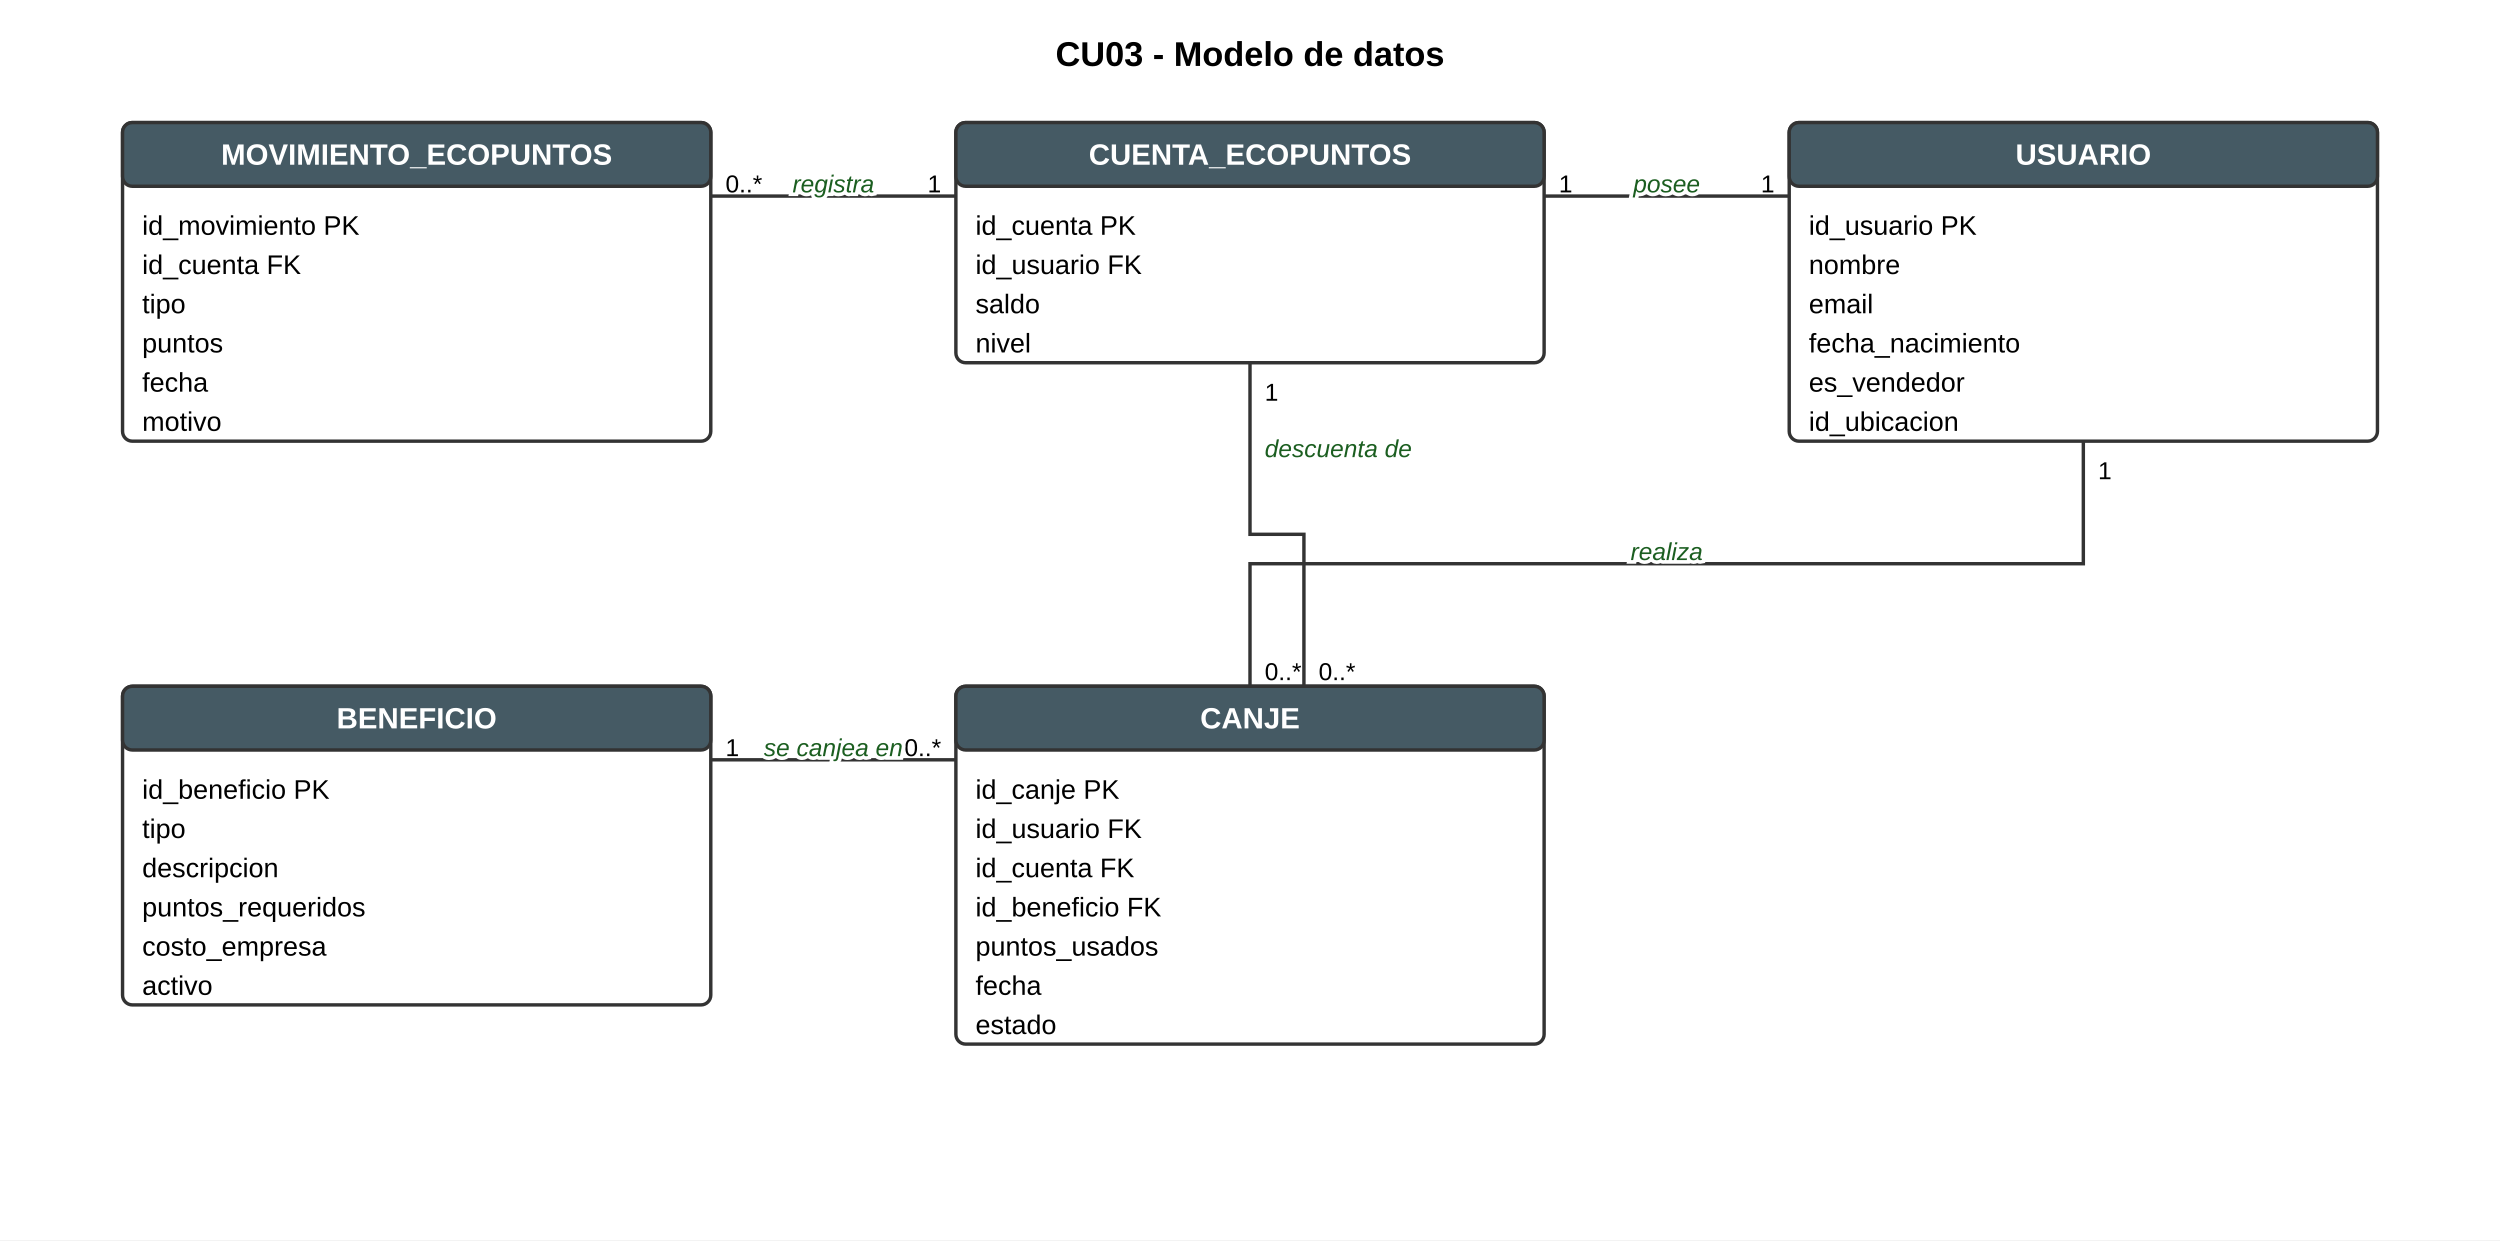
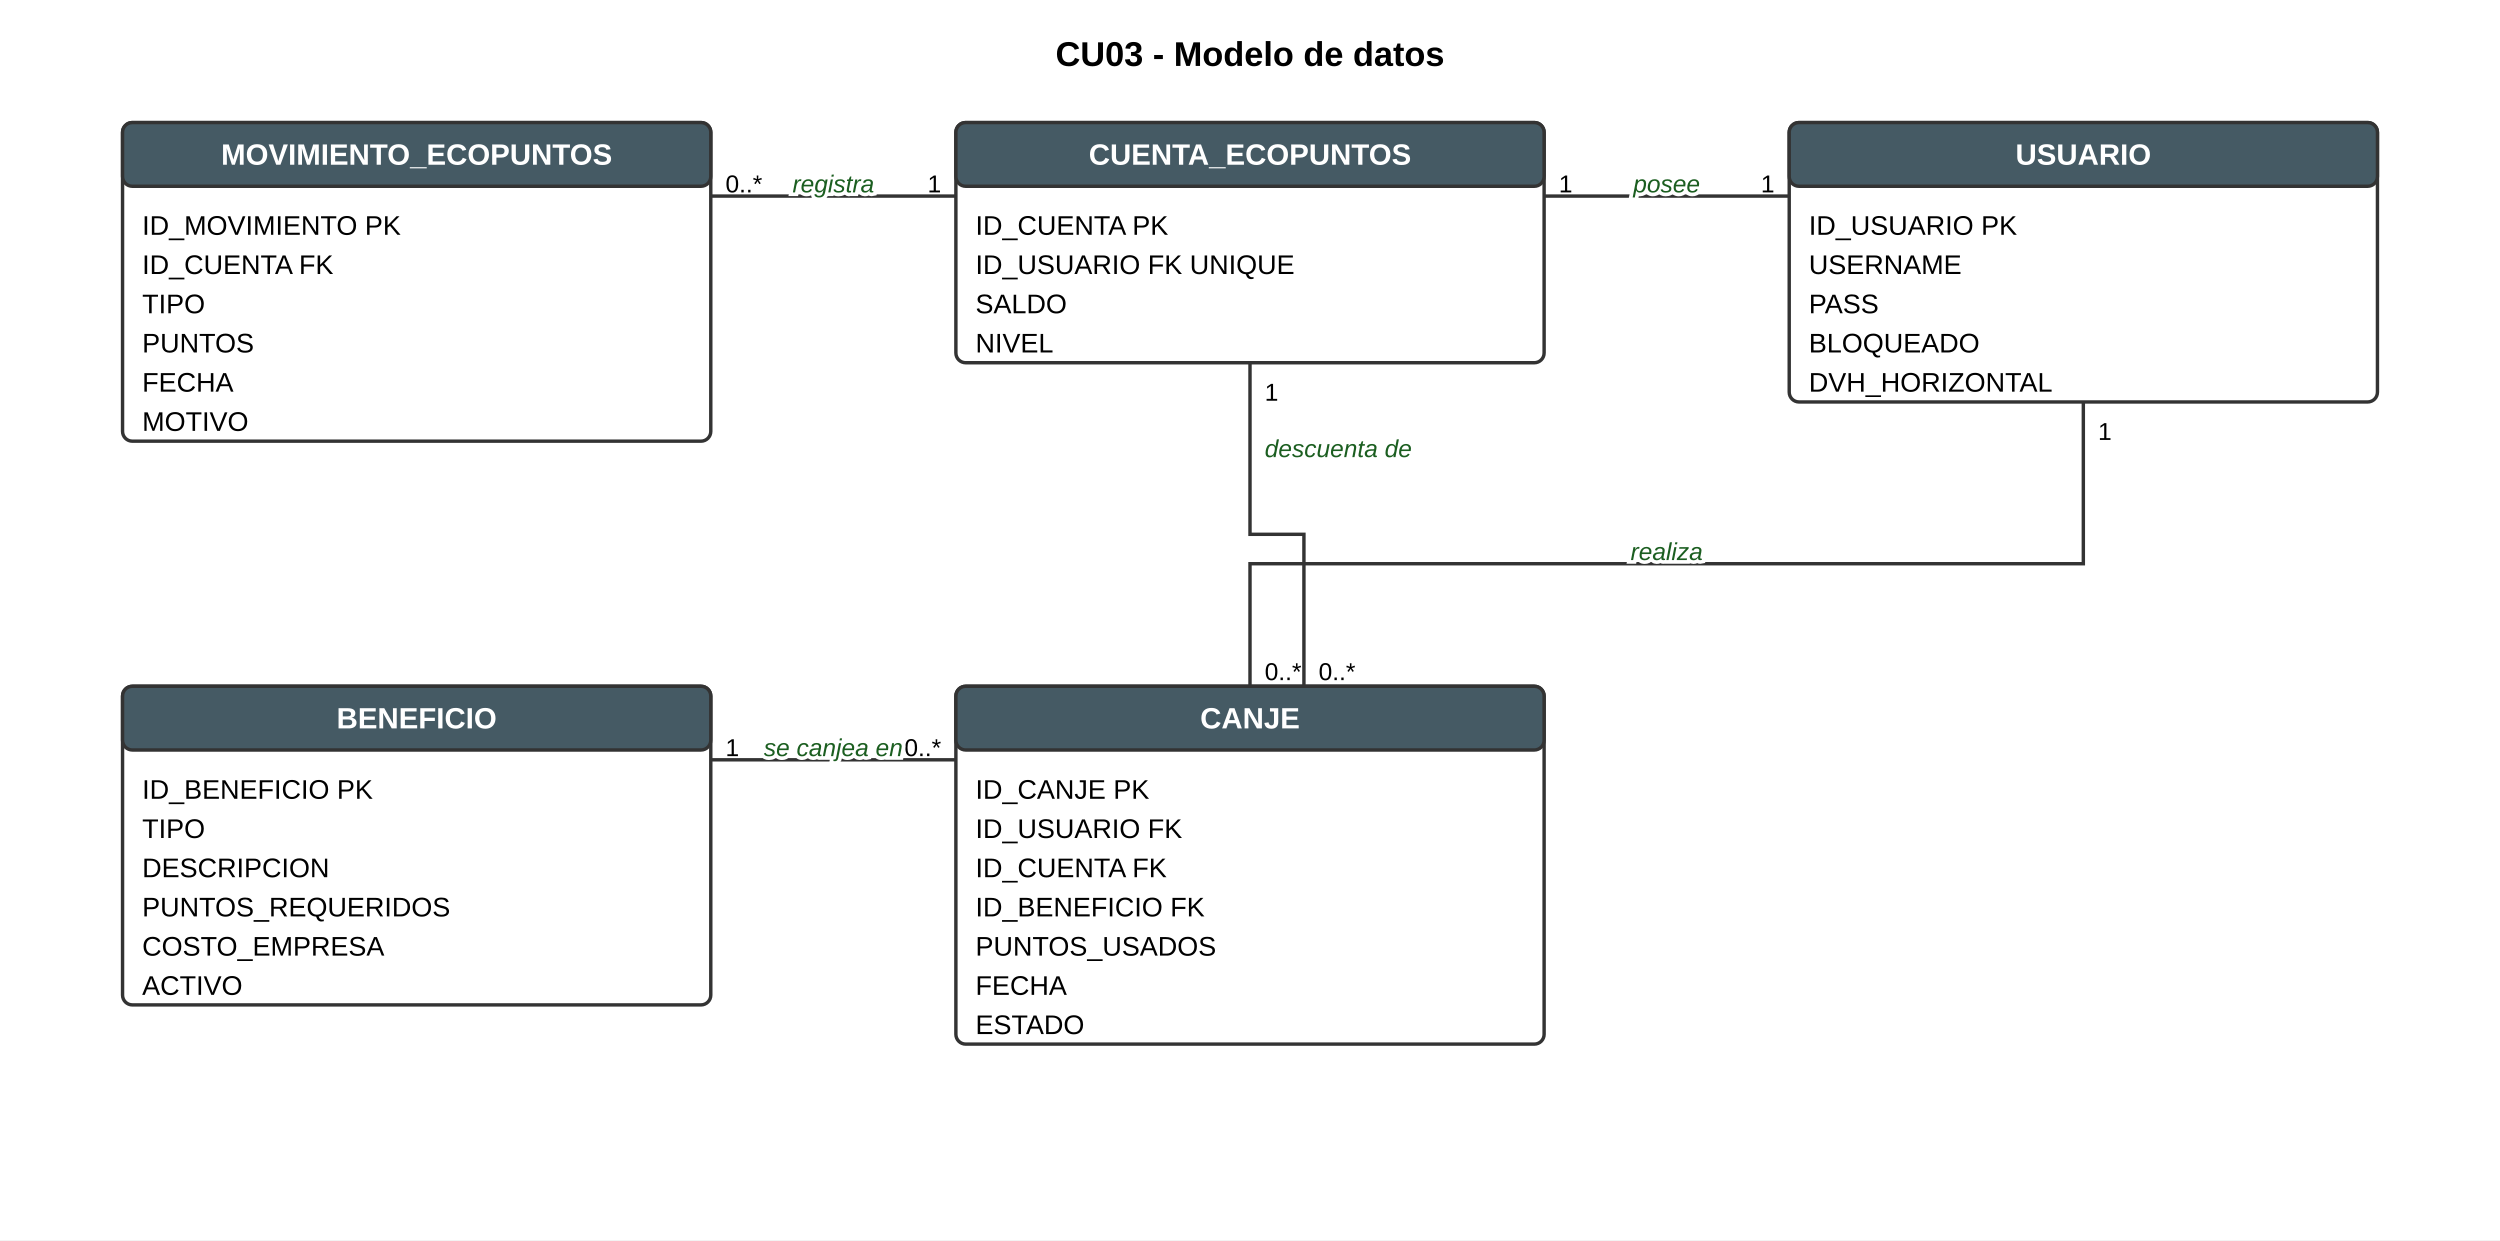
<svg xmlns="http://www.w3.org/2000/svg" width="1020" height="506" viewBox="0 0 1020 506">
  <defs>
    <marker id="ah" markerWidth="10" markerHeight="8" refX="9" refY="4" orient="auto">
      <path d="M0,0 L10,4 L0,8 z" fill="#333333" />
    </marker>
  </defs>
  <rect width="1020" height="506" fill="#ffffff" />
  <text x="510.0" y="26.9" text-anchor="middle" font-size="14" font-weight="bold" fill="#000000" font-family="Arial, Helvetica, sans-serif">CU03 - Modelo de datos</text>
  <polyline points="730.0,80.0 630.0,80.0" fill="none" stroke="#333333" stroke-width="1.4" />
  <polyline points="390.0,80.0 290.0,80.0" fill="none" stroke="#333333" stroke-width="1.4" />
-   <polyline points="850.0,180.0 850.0,230.0 510.0,230.0 510.0,280.0" fill="none" stroke="#333333" stroke-width="1.4" />
+   <polyline points="850.0,164.0 850.0,230.0 510.0,230.0 510.0,280.0" fill="none" stroke="#333333" stroke-width="1.4" />
  <polyline points="290.0,310.0 390.0,310.0" fill="none" stroke="#333333" stroke-width="1.4" />
  <polyline points="510.0,148.0 510.0,218.0 532.0,218.0 532.0,280.0" fill="none" stroke="#333333" stroke-width="1.4" />
-   <rect x="730.0" y="50.0" width="240.0" height="130.0" rx="4" fill="#ffffff" stroke="#333333" stroke-width="1.4" />
+   <rect x="730.0" y="50.0" width="240.0" height="114.0" rx="4" fill="#ffffff" stroke="#333333" stroke-width="1.4" />
  <rect x="730.0" y="50.0" width="240.0" height="26.0" rx="4" fill="#455a64" stroke="#333333" stroke-width="1.4" />
  <text x="850.0" y="67.2" text-anchor="middle" font-size="12" font-weight="bold" fill="#ffffff" font-family="Arial, Helvetica, sans-serif">USUARIO</text>
-   <text x="738.0" y="95.8" text-anchor="start" font-size="11" font-weight="normal" fill="#000000" font-family="Arial, Helvetica, sans-serif">id_usuario PK</text>
-   <text x="738.0" y="111.8" text-anchor="start" font-size="11" font-weight="normal" fill="#000000" font-family="Arial, Helvetica, sans-serif">nombre</text>
-   <text x="738.0" y="127.8" text-anchor="start" font-size="11" font-weight="normal" fill="#000000" font-family="Arial, Helvetica, sans-serif">email</text>
-   <text x="738.0" y="143.8" text-anchor="start" font-size="11" font-weight="normal" fill="#000000" font-family="Arial, Helvetica, sans-serif">fecha_nacimiento</text>
-   <text x="738.0" y="159.8" text-anchor="start" font-size="11" font-weight="normal" fill="#000000" font-family="Arial, Helvetica, sans-serif">es_vendedor</text>
-   <text x="738.0" y="175.8" text-anchor="start" font-size="11" font-weight="normal" fill="#000000" font-family="Arial, Helvetica, sans-serif">id_ubicacion</text>
+   <text x="738.0" y="95.8" text-anchor="start" font-size="11" font-weight="normal" fill="#000000" font-family="Arial, Helvetica, sans-serif">ID_USUARIO PK</text>
+   <text x="738.0" y="111.8" text-anchor="start" font-size="11" font-weight="normal" fill="#000000" font-family="Arial, Helvetica, sans-serif">USERNAME</text>
+   <text x="738.0" y="127.8" text-anchor="start" font-size="11" font-weight="normal" fill="#000000" font-family="Arial, Helvetica, sans-serif">PASS</text>
+   <text x="738.0" y="143.8" text-anchor="start" font-size="11" font-weight="normal" fill="#000000" font-family="Arial, Helvetica, sans-serif">BLOQUEADO</text>
+   <text x="738.0" y="159.8" text-anchor="start" font-size="11" font-weight="normal" fill="#000000" font-family="Arial, Helvetica, sans-serif">DVH_HORIZONTAL</text>
  <rect x="390.0" y="50.0" width="240.0" height="98.0" rx="4" fill="#ffffff" stroke="#333333" stroke-width="1.4" />
  <rect x="390.0" y="50.0" width="240.0" height="26.0" rx="4" fill="#455a64" stroke="#333333" stroke-width="1.4" />
  <text x="510.0" y="67.2" text-anchor="middle" font-size="12" font-weight="bold" fill="#ffffff" font-family="Arial, Helvetica, sans-serif">CUENTA_ECOPUNTOS</text>
-   <text x="398.0" y="95.8" text-anchor="start" font-size="11" font-weight="normal" fill="#000000" font-family="Arial, Helvetica, sans-serif">id_cuenta PK</text>
-   <text x="398.0" y="111.8" text-anchor="start" font-size="11" font-weight="normal" fill="#000000" font-family="Arial, Helvetica, sans-serif">id_usuario FK</text>
-   <text x="398.0" y="127.8" text-anchor="start" font-size="11" font-weight="normal" fill="#000000" font-family="Arial, Helvetica, sans-serif">saldo</text>
-   <text x="398.0" y="143.8" text-anchor="start" font-size="11" font-weight="normal" fill="#000000" font-family="Arial, Helvetica, sans-serif">nivel</text>
+   <text x="398.0" y="95.8" text-anchor="start" font-size="11" font-weight="normal" fill="#000000" font-family="Arial, Helvetica, sans-serif">ID_CUENTA PK</text>
+   <text x="398.0" y="111.8" text-anchor="start" font-size="11" font-weight="normal" fill="#000000" font-family="Arial, Helvetica, sans-serif">ID_USUARIO FK UNIQUE</text>
+   <text x="398.0" y="127.8" text-anchor="start" font-size="11" font-weight="normal" fill="#000000" font-family="Arial, Helvetica, sans-serif">SALDO</text>
+   <text x="398.0" y="143.8" text-anchor="start" font-size="11" font-weight="normal" fill="#000000" font-family="Arial, Helvetica, sans-serif">NIVEL</text>
  <rect x="50.0" y="50.0" width="240.0" height="130.0" rx="4" fill="#ffffff" stroke="#333333" stroke-width="1.4" />
  <rect x="50.0" y="50.0" width="240.0" height="26.0" rx="4" fill="#455a64" stroke="#333333" stroke-width="1.4" />
  <text x="170.0" y="67.2" text-anchor="middle" font-size="12" font-weight="bold" fill="#ffffff" font-family="Arial, Helvetica, sans-serif">MOVIMIENTO_ECOPUNTOS</text>
-   <text x="58.0" y="95.8" text-anchor="start" font-size="11" font-weight="normal" fill="#000000" font-family="Arial, Helvetica, sans-serif">id_movimiento PK</text>
-   <text x="58.0" y="111.8" text-anchor="start" font-size="11" font-weight="normal" fill="#000000" font-family="Arial, Helvetica, sans-serif">id_cuenta FK</text>
-   <text x="58.0" y="127.8" text-anchor="start" font-size="11" font-weight="normal" fill="#000000" font-family="Arial, Helvetica, sans-serif">tipo</text>
-   <text x="58.0" y="143.8" text-anchor="start" font-size="11" font-weight="normal" fill="#000000" font-family="Arial, Helvetica, sans-serif">puntos</text>
-   <text x="58.0" y="159.8" text-anchor="start" font-size="11" font-weight="normal" fill="#000000" font-family="Arial, Helvetica, sans-serif">fecha</text>
-   <text x="58.0" y="175.8" text-anchor="start" font-size="11" font-weight="normal" fill="#000000" font-family="Arial, Helvetica, sans-serif">motivo</text>
+   <text x="58.0" y="95.8" text-anchor="start" font-size="11" font-weight="normal" fill="#000000" font-family="Arial, Helvetica, sans-serif">ID_MOVIMIENTO PK</text>
+   <text x="58.0" y="111.8" text-anchor="start" font-size="11" font-weight="normal" fill="#000000" font-family="Arial, Helvetica, sans-serif">ID_CUENTA FK</text>
+   <text x="58.0" y="127.8" text-anchor="start" font-size="11" font-weight="normal" fill="#000000" font-family="Arial, Helvetica, sans-serif">TIPO</text>
+   <text x="58.0" y="143.8" text-anchor="start" font-size="11" font-weight="normal" fill="#000000" font-family="Arial, Helvetica, sans-serif">PUNTOS</text>
+   <text x="58.0" y="159.8" text-anchor="start" font-size="11" font-weight="normal" fill="#000000" font-family="Arial, Helvetica, sans-serif">FECHA</text>
+   <text x="58.0" y="175.8" text-anchor="start" font-size="11" font-weight="normal" fill="#000000" font-family="Arial, Helvetica, sans-serif">MOTIVO</text>
  <rect x="390.0" y="280.0" width="240.0" height="146.0" rx="4" fill="#ffffff" stroke="#333333" stroke-width="1.4" />
  <rect x="390.0" y="280.0" width="240.0" height="26.0" rx="4" fill="#455a64" stroke="#333333" stroke-width="1.4" />
  <text x="510.0" y="297.2" text-anchor="middle" font-size="12" font-weight="bold" fill="#ffffff" font-family="Arial, Helvetica, sans-serif">CANJE</text>
-   <text x="398.0" y="325.9" text-anchor="start" font-size="11" font-weight="normal" fill="#000000" font-family="Arial, Helvetica, sans-serif">id_canje PK</text>
-   <text x="398.0" y="341.9" text-anchor="start" font-size="11" font-weight="normal" fill="#000000" font-family="Arial, Helvetica, sans-serif">id_usuario FK</text>
-   <text x="398.0" y="357.9" text-anchor="start" font-size="11" font-weight="normal" fill="#000000" font-family="Arial, Helvetica, sans-serif">id_cuenta FK</text>
-   <text x="398.0" y="373.9" text-anchor="start" font-size="11" font-weight="normal" fill="#000000" font-family="Arial, Helvetica, sans-serif">id_beneficio FK</text>
-   <text x="398.0" y="389.9" text-anchor="start" font-size="11" font-weight="normal" fill="#000000" font-family="Arial, Helvetica, sans-serif">puntos_usados</text>
-   <text x="398.0" y="405.9" text-anchor="start" font-size="11" font-weight="normal" fill="#000000" font-family="Arial, Helvetica, sans-serif">fecha</text>
-   <text x="398.0" y="421.9" text-anchor="start" font-size="11" font-weight="normal" fill="#000000" font-family="Arial, Helvetica, sans-serif">estado</text>
+   <text x="398.0" y="325.9" text-anchor="start" font-size="11" font-weight="normal" fill="#000000" font-family="Arial, Helvetica, sans-serif">ID_CANJE PK</text>
+   <text x="398.0" y="341.9" text-anchor="start" font-size="11" font-weight="normal" fill="#000000" font-family="Arial, Helvetica, sans-serif">ID_USUARIO FK</text>
+   <text x="398.0" y="357.9" text-anchor="start" font-size="11" font-weight="normal" fill="#000000" font-family="Arial, Helvetica, sans-serif">ID_CUENTA FK</text>
+   <text x="398.0" y="373.9" text-anchor="start" font-size="11" font-weight="normal" fill="#000000" font-family="Arial, Helvetica, sans-serif">ID_BENEFICIO FK</text>
+   <text x="398.0" y="389.9" text-anchor="start" font-size="11" font-weight="normal" fill="#000000" font-family="Arial, Helvetica, sans-serif">PUNTOS_USADOS</text>
+   <text x="398.0" y="405.9" text-anchor="start" font-size="11" font-weight="normal" fill="#000000" font-family="Arial, Helvetica, sans-serif">FECHA</text>
+   <text x="398.0" y="421.9" text-anchor="start" font-size="11" font-weight="normal" fill="#000000" font-family="Arial, Helvetica, sans-serif">ESTADO</text>
  <rect x="50.0" y="280.0" width="240.0" height="130.0" rx="4" fill="#ffffff" stroke="#333333" stroke-width="1.4" />
  <rect x="50.0" y="280.0" width="240.0" height="26.0" rx="4" fill="#455a64" stroke="#333333" stroke-width="1.4" />
  <text x="170.0" y="297.2" text-anchor="middle" font-size="12" font-weight="bold" fill="#ffffff" font-family="Arial, Helvetica, sans-serif">BENEFICIO</text>
-   <text x="58.0" y="325.9" text-anchor="start" font-size="11" font-weight="normal" fill="#000000" font-family="Arial, Helvetica, sans-serif">id_beneficio PK</text>
-   <text x="58.0" y="341.9" text-anchor="start" font-size="11" font-weight="normal" fill="#000000" font-family="Arial, Helvetica, sans-serif">tipo</text>
-   <text x="58.0" y="357.9" text-anchor="start" font-size="11" font-weight="normal" fill="#000000" font-family="Arial, Helvetica, sans-serif">descripcion</text>
-   <text x="58.0" y="373.9" text-anchor="start" font-size="11" font-weight="normal" fill="#000000" font-family="Arial, Helvetica, sans-serif">puntos_requeridos</text>
-   <text x="58.0" y="389.9" text-anchor="start" font-size="11" font-weight="normal" fill="#000000" font-family="Arial, Helvetica, sans-serif">costo_empresa</text>
-   <text x="58.0" y="405.9" text-anchor="start" font-size="11" font-weight="normal" fill="#000000" font-family="Arial, Helvetica, sans-serif">activo</text>
+   <text x="58.0" y="325.9" text-anchor="start" font-size="11" font-weight="normal" fill="#000000" font-family="Arial, Helvetica, sans-serif">ID_BENEFICIO PK</text>
+   <text x="58.0" y="341.9" text-anchor="start" font-size="11" font-weight="normal" fill="#000000" font-family="Arial, Helvetica, sans-serif">TIPO</text>
+   <text x="58.0" y="357.9" text-anchor="start" font-size="11" font-weight="normal" fill="#000000" font-family="Arial, Helvetica, sans-serif">DESCRIPCION</text>
+   <text x="58.0" y="373.9" text-anchor="start" font-size="11" font-weight="normal" fill="#000000" font-family="Arial, Helvetica, sans-serif">PUNTOS_REQUERIDOS</text>
+   <text x="58.0" y="389.9" text-anchor="start" font-size="11" font-weight="normal" fill="#000000" font-family="Arial, Helvetica, sans-serif">COSTO_EMPRESA</text>
+   <text x="58.0" y="405.9" text-anchor="start" font-size="11" font-weight="normal" fill="#000000" font-family="Arial, Helvetica, sans-serif">ACTIVO</text>
  <text x="724.0" y="78.5" text-anchor="end" font-size="10" font-weight="normal" fill="#000000" font-family="Arial, Helvetica, sans-serif">1</text>
  <text x="636.0" y="78.5" text-anchor="start" font-size="10" font-weight="normal" fill="#000000" font-family="Arial, Helvetica, sans-serif">1</text>
  <text x="680.0" y="78.5" text-anchor="middle" font-size="10" font-weight="normal" fill="#1b5e20" font-family="Arial, Helvetica, sans-serif" font-style="italic" paint-order="stroke" stroke="#ffffff" stroke-width="3">posee</text>
  <text x="384.0" y="78.5" text-anchor="end" font-size="10" font-weight="normal" fill="#000000" font-family="Arial, Helvetica, sans-serif">1</text>
  <text x="296.0" y="78.5" text-anchor="start" font-size="10" font-weight="normal" fill="#000000" font-family="Arial, Helvetica, sans-serif">0..*</text>
  <text x="340.0" y="78.5" text-anchor="middle" font-size="10" font-weight="normal" fill="#1b5e20" font-family="Arial, Helvetica, sans-serif" font-style="italic" paint-order="stroke" stroke="#ffffff" stroke-width="3">registra</text>
-   <text x="856.0" y="195.5" text-anchor="start" font-size="10" font-weight="normal" fill="#000000" font-family="Arial, Helvetica, sans-serif">1</text>
+   <text x="856.0" y="179.5" text-anchor="start" font-size="10" font-weight="normal" fill="#000000" font-family="Arial, Helvetica, sans-serif">1</text>
  <text x="516.0" y="277.5" text-anchor="start" font-size="10" font-weight="normal" fill="#000000" font-family="Arial, Helvetica, sans-serif">0..*</text>
  <text x="680.0" y="228.5" text-anchor="middle" font-size="10" font-weight="normal" fill="#1b5e20" font-family="Arial, Helvetica, sans-serif" font-style="italic" paint-order="stroke" stroke="#ffffff" stroke-width="3">realiza</text>
  <text x="296.0" y="308.5" text-anchor="start" font-size="10" font-weight="normal" fill="#000000" font-family="Arial, Helvetica, sans-serif">1</text>
  <text x="384.0" y="308.5" text-anchor="end" font-size="10" font-weight="normal" fill="#000000" font-family="Arial, Helvetica, sans-serif">0..*</text>
  <text x="340.0" y="308.5" text-anchor="middle" font-size="10" font-weight="normal" fill="#1b5e20" font-family="Arial, Helvetica, sans-serif" font-style="italic" paint-order="stroke" stroke="#ffffff" stroke-width="3">se canjea en</text>
  <text x="516.0" y="163.5" text-anchor="start" font-size="10" font-weight="normal" fill="#000000" font-family="Arial, Helvetica, sans-serif">1</text>
  <text x="538.0" y="277.5" text-anchor="start" font-size="10" font-weight="normal" fill="#000000" font-family="Arial, Helvetica, sans-serif">0..*</text>
  <text x="516.0" y="186.5" text-anchor="start" font-size="10" font-weight="normal" fill="#1b5e20" font-family="Arial, Helvetica, sans-serif" font-style="italic" paint-order="stroke" stroke="#ffffff" stroke-width="3">descuenta de</text>
</svg>
